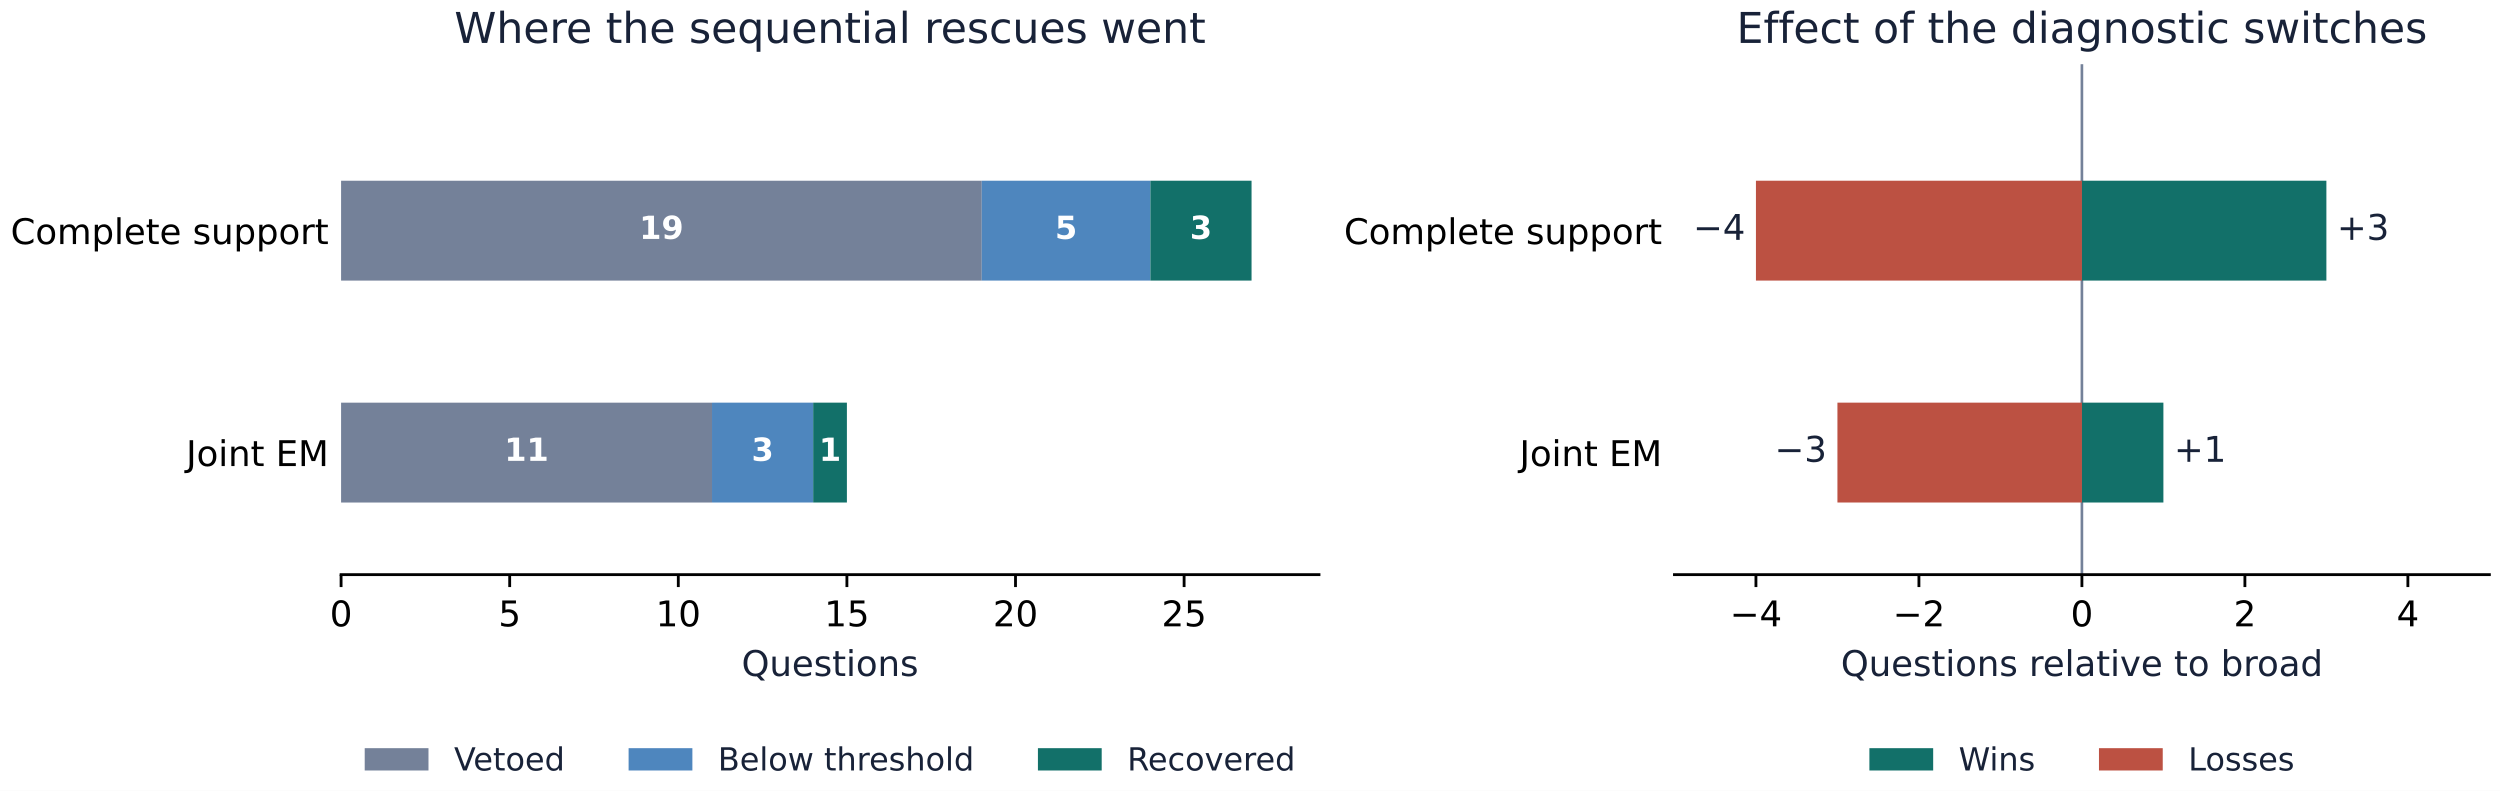
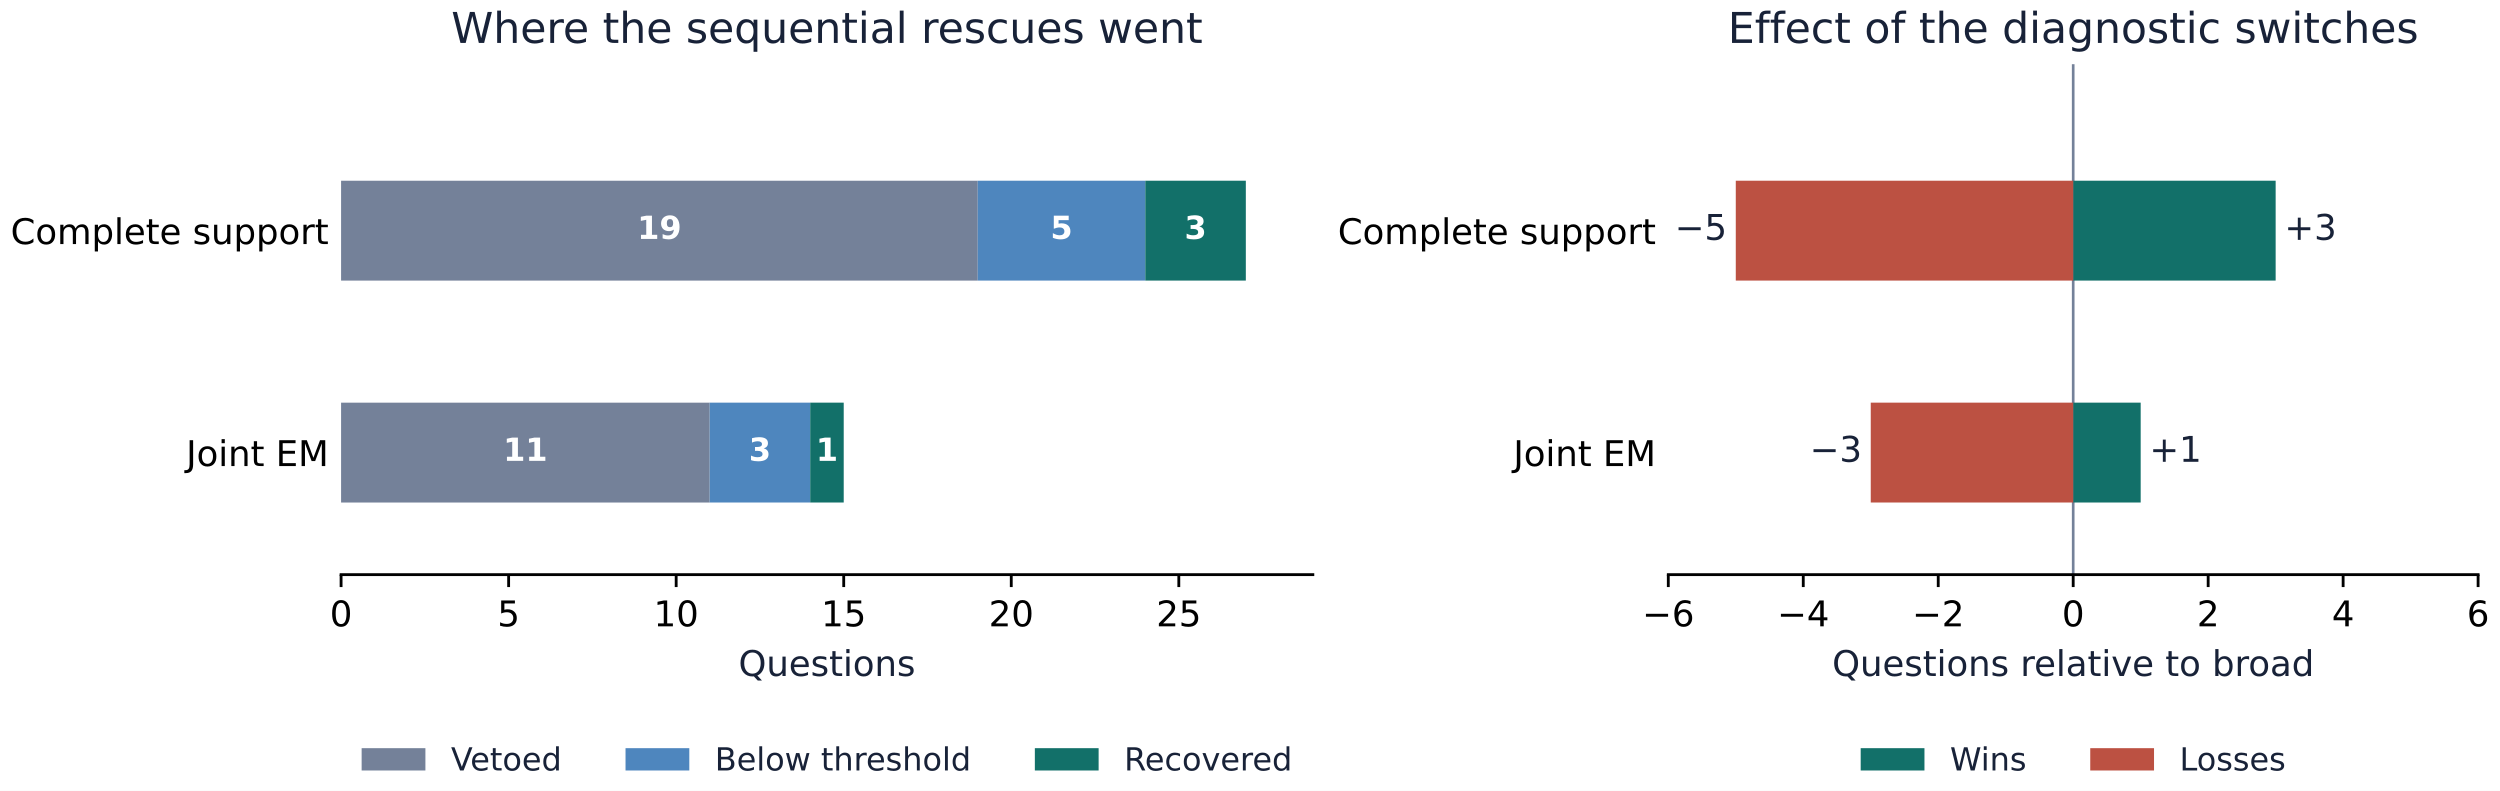
<svg xmlns="http://www.w3.org/2000/svg" xmlns:xlink="http://www.w3.org/1999/xlink" width="705.6pt" height="223.2pt" viewBox="0 0 705.6 223.2" version="1.1">
  <defs>
    <style type="text/css">*{stroke-linejoin: round; stroke-linecap: butt}</style>
  </defs>
  <g id="figure_1">
    <g id="patch_1">
      <path d="M 0 223.2 L 705.6 223.2 L 705.6 0 L 0 0 z " style="fill: #ffffff" />
    </g>
    <g id="axes_1">
      <g id="patch_2">
-         <path d="M 96.267 162.187 L 372.272 162.187 L 372.272 18.118 L 96.267 18.118 z " style="fill: #ffffff" />
+         <path d="M 96.267 162.187 L 370.537 162.187 L 370.537 18.118 L 96.267 18.118 z " style="fill: #ffffff" />
      </g>
      <g id="patch_3">
-         <path d="M 96.267 51.004 L 277.098 51.004 L 277.098 79.191 L 96.267 79.191 z " clip-path="url(#pdc9aa8af70)" style="fill: #748199" />
+         <path d="M 96.267 51.004 L 275.961 51.004 L 275.961 79.191 L 96.267 79.191 z " clip-path="url(#p6a191eedff)" style="fill: #748199" />
      </g>
      <g id="patch_4">
-         <path d="M 277.098 51.004 L 324.685 51.004 L 324.685 79.191 L 277.098 79.191 z " clip-path="url(#pdc9aa8af70)" style="fill: #4e86be" />
+         <path d="M 275.961 51.004 L 323.249 51.004 L 323.249 79.191 L 275.961 79.191 z " clip-path="url(#p6a191eedff)" style="fill: #4e86be" />
      </g>
      <g id="patch_5">
-         <path d="M 324.685 51.004 L 353.238 51.004 L 353.238 79.191 L 324.685 79.191 z " clip-path="url(#pdc9aa8af70)" style="fill: #127069" />
+         <path d="M 323.249 51.004 L 351.622 51.004 L 351.622 79.191 L 323.249 79.191 z " clip-path="url(#p6a191eedff)" style="fill: #127069" />
      </g>
      <g id="patch_6">
-         <path d="M 96.267 113.642 L 200.959 113.642 L 200.959 141.829 L 96.267 141.829 z " clip-path="url(#pdc9aa8af70)" style="fill: #748199" />
+         <path d="M 96.267 113.642 L 200.301 113.642 L 200.301 141.829 L 96.267 141.829 z " clip-path="url(#p6a191eedff)" style="fill: #748199" />
      </g>
      <g id="patch_7">
-         <path d="M 200.959 113.642 L 229.511 113.642 L 229.511 141.829 L 200.959 141.829 z " clip-path="url(#pdc9aa8af70)" style="fill: #4e86be" />
+         <path d="M 200.301 113.642 L 228.674 113.642 L 228.674 141.829 L 200.301 141.829 z " clip-path="url(#p6a191eedff)" style="fill: #4e86be" />
      </g>
      <g id="patch_8">
-         <path d="M 229.511 113.642 L 239.029 113.642 L 239.029 141.829 L 229.511 141.829 z " clip-path="url(#pdc9aa8af70)" style="fill: #127069" />
+         <path d="M 228.674 113.642 L 238.131 113.642 L 238.131 141.829 L 228.674 141.829 z " clip-path="url(#p6a191eedff)" style="fill: #127069" />
      </g>
      <g id="matplotlib.axis_1">
        <g id="xtick_1">
          <g id="line2d_1">
            <defs>
              <path id="m64eb613663" d="M 0 0 L 0 3.5 " style="stroke: #000000; stroke-width: 0.8" />
            </defs>
            <g>
              <use xlink:href="#m64eb613663" x="96.267" y="162.187" style="stroke: #000000; stroke-width: 0.8" />
            </g>
          </g>
          <g id="text_1">
            <text style="font-size: 10px; font-family: 'DejaVu Sans', 'Bitstream Vera Sans', 'Computer Modern Sans Serif', 'Lucida Grande', 'Verdana', 'Geneva', 'Lucid', 'Arial', 'Helvetica', 'Avant Garde', sans-serif; text-anchor: middle" x="96.267" y="176.784" transform="rotate(-0 96.26743 176.7843)">0</text>
          </g>
        </g>
        <g id="xtick_2">
          <g id="line2d_2">
            <g>
-               <use xlink:href="#m64eb613663" x="143.854" y="162.187" style="stroke: #000000; stroke-width: 0.8" />
+               <use xlink:href="#m64eb613663" x="143.555" y="162.187" style="stroke: #000000; stroke-width: 0.8" />
            </g>
          </g>
          <g id="text_2">
-             <text style="font-size: 10px; font-family: 'DejaVu Sans', 'Bitstream Vera Sans', 'Computer Modern Sans Serif', 'Lucida Grande', 'Verdana', 'Geneva', 'Lucid', 'Arial', 'Helvetica', 'Avant Garde', sans-serif; text-anchor: middle" x="143.854" y="176.784" transform="rotate(-0 143.8545 176.7843)">5</text>
+             <text style="font-size: 10px; font-family: 'DejaVu Sans', 'Bitstream Vera Sans', 'Computer Modern Sans Serif', 'Lucida Grande', 'Verdana', 'Geneva', 'Lucid', 'Arial', 'Helvetica', 'Avant Garde', sans-serif; text-anchor: middle" x="143.555" y="176.784" transform="rotate(-0 143.5553 176.7843)">5</text>
          </g>
        </g>
        <g id="xtick_3">
          <g id="line2d_3">
            <g>
-               <use xlink:href="#m64eb613663" x="191.442" y="162.187" style="stroke: #000000; stroke-width: 0.8" />
+               <use xlink:href="#m64eb613663" x="190.843" y="162.187" style="stroke: #000000; stroke-width: 0.8" />
            </g>
          </g>
          <g id="text_3">
-             <text style="font-size: 10px; font-family: 'DejaVu Sans', 'Bitstream Vera Sans', 'Computer Modern Sans Serif', 'Lucida Grande', 'Verdana', 'Geneva', 'Lucid', 'Arial', 'Helvetica', 'Avant Garde', sans-serif; text-anchor: middle" x="191.442" y="176.784" transform="rotate(-0 191.4416 176.7843)">10</text>
+             <text style="font-size: 10px; font-family: 'DejaVu Sans', 'Bitstream Vera Sans', 'Computer Modern Sans Serif', 'Lucida Grande', 'Verdana', 'Geneva', 'Lucid', 'Arial', 'Helvetica', 'Avant Garde', sans-serif; text-anchor: middle" x="190.843" y="176.784" transform="rotate(-0 190.8432 176.7843)">10</text>
          </g>
        </g>
        <g id="xtick_4">
          <g id="line2d_4">
            <g>
-               <use xlink:href="#m64eb613663" x="239.029" y="162.187" style="stroke: #000000; stroke-width: 0.8" />
+               <use xlink:href="#m64eb613663" x="238.131" y="162.187" style="stroke: #000000; stroke-width: 0.8" />
            </g>
          </g>
          <g id="text_4">
-             <text style="font-size: 10px; font-family: 'DejaVu Sans', 'Bitstream Vera Sans', 'Computer Modern Sans Serif', 'Lucida Grande', 'Verdana', 'Geneva', 'Lucid', 'Arial', 'Helvetica', 'Avant Garde', sans-serif; text-anchor: middle" x="239.029" y="176.784" transform="rotate(-0 239.0286 176.7843)">15</text>
+             <text style="font-size: 10px; font-family: 'DejaVu Sans', 'Bitstream Vera Sans', 'Computer Modern Sans Serif', 'Lucida Grande', 'Verdana', 'Geneva', 'Lucid', 'Arial', 'Helvetica', 'Avant Garde', sans-serif; text-anchor: middle" x="238.131" y="176.784" transform="rotate(-0 238.1311 176.7843)">15</text>
          </g>
        </g>
        <g id="xtick_5">
          <g id="line2d_5">
            <g>
-               <use xlink:href="#m64eb613663" x="286.616" y="162.187" style="stroke: #000000; stroke-width: 0.8" />
+               <use xlink:href="#m64eb613663" x="285.419" y="162.187" style="stroke: #000000; stroke-width: 0.8" />
            </g>
          </g>
          <g id="text_5">
-             <text style="font-size: 10px; font-family: 'DejaVu Sans', 'Bitstream Vera Sans', 'Computer Modern Sans Serif', 'Lucida Grande', 'Verdana', 'Geneva', 'Lucid', 'Arial', 'Helvetica', 'Avant Garde', sans-serif; text-anchor: middle" x="286.616" y="176.784" transform="rotate(-0 286.6157 176.7843)">20</text>
+             <text style="font-size: 10px; font-family: 'DejaVu Sans', 'Bitstream Vera Sans', 'Computer Modern Sans Serif', 'Lucida Grande', 'Verdana', 'Geneva', 'Lucid', 'Arial', 'Helvetica', 'Avant Garde', sans-serif; text-anchor: middle" x="285.419" y="176.784" transform="rotate(-0 285.419 176.7843)">20</text>
          </g>
        </g>
        <g id="xtick_6">
          <g id="line2d_6">
            <g>
-               <use xlink:href="#m64eb613663" x="334.203" y="162.187" style="stroke: #000000; stroke-width: 0.8" />
+               <use xlink:href="#m64eb613663" x="332.707" y="162.187" style="stroke: #000000; stroke-width: 0.8" />
            </g>
          </g>
          <g id="text_6">
-             <text style="font-size: 10px; font-family: 'DejaVu Sans', 'Bitstream Vera Sans', 'Computer Modern Sans Serif', 'Lucida Grande', 'Verdana', 'Geneva', 'Lucid', 'Arial', 'Helvetica', 'Avant Garde', sans-serif; text-anchor: middle" x="334.203" y="176.784" transform="rotate(-0 334.2028 176.7843)">25</text>
+             <text style="font-size: 10px; font-family: 'DejaVu Sans', 'Bitstream Vera Sans', 'Computer Modern Sans Serif', 'Lucida Grande', 'Verdana', 'Geneva', 'Lucid', 'Arial', 'Helvetica', 'Avant Garde', sans-serif; text-anchor: middle" x="332.707" y="176.784" transform="rotate(-0 332.7069 176.7843)">25</text>
          </g>
        </g>
        <g id="text_7">
-           <text style="font-size: 10px; font-family: 'DejaVu Sans', 'Bitstream Vera Sans', 'Computer Modern Sans Serif', 'Lucida Grande', 'Verdana', 'Geneva', 'Lucid', 'Arial', 'Helvetica', 'Avant Garde', sans-serif; text-anchor: middle; fill: #182238" x="234.27" y="190.785" transform="rotate(-0 234.2699 190.785)">Questions</text>
+           <text style="font-size: 10px; font-family: 'DejaVu Sans', 'Bitstream Vera Sans', 'Computer Modern Sans Serif', 'Lucida Grande', 'Verdana', 'Geneva', 'Lucid', 'Arial', 'Helvetica', 'Avant Garde', sans-serif; text-anchor: middle; fill: #182238" x="233.402" y="190.785" transform="rotate(-0 233.4023 190.785)">Questions</text>
        </g>
      </g>
      <g id="matplotlib.axis_2">
        <g id="ytick_1">
          <g id="line2d_7" />
          <g id="text_8">
            <text style="font-size: 10px; font-family: 'DejaVu Sans', 'Bitstream Vera Sans', 'Computer Modern Sans Serif', 'Lucida Grande', 'Verdana', 'Geneva', 'Lucid', 'Arial', 'Helvetica', 'Avant Garde', sans-serif; text-anchor: end" x="92.767" y="68.896" transform="rotate(-0 92.76743 68.89636)">Complete support</text>
          </g>
        </g>
        <g id="ytick_2">
          <g id="line2d_8" />
          <g id="text_9">
            <text style="font-size: 10px; font-family: 'DejaVu Sans', 'Bitstream Vera Sans', 'Computer Modern Sans Serif', 'Lucida Grande', 'Verdana', 'Geneva', 'Lucid', 'Arial', 'Helvetica', 'Avant Garde', sans-serif; text-anchor: end" x="92.767" y="131.535" transform="rotate(-0 92.76743 131.5347)">Joint EM</text>
          </g>
        </g>
      </g>
      <g id="patch_9">
-         <path d="M 96.267 162.187 L 372.272 162.187 " style="fill: none; stroke: #000000; stroke-width: 0.8; stroke-linejoin: miter; stroke-linecap: square" />
+         <path d="M 96.267 162.187 L 370.537 162.187 " style="fill: none; stroke: #000000; stroke-width: 0.8; stroke-linejoin: miter; stroke-linecap: square" />
      </g>
      <g id="text_10">
-         <text style="font-weight: 700; font-size: 9px; font-family: 'DejaVu Sans', 'Bitstream Vera Sans', 'Computer Modern Sans Serif', 'Lucida Grande', 'Verdana', 'Geneva', 'Lucid', 'Arial', 'Helvetica', 'Avant Garde', sans-serif; text-anchor: middle; fill: #ffffff" x="186.683" y="67.435" transform="rotate(-0 186.6829 67.43503)">19</text>
+         <text style="font-weight: 700; font-size: 9px; font-family: 'DejaVu Sans', 'Bitstream Vera Sans', 'Computer Modern Sans Serif', 'Lucida Grande', 'Verdana', 'Geneva', 'Lucid', 'Arial', 'Helvetica', 'Avant Garde', sans-serif; text-anchor: middle; fill: #ffffff" x="186.114" y="67.435" transform="rotate(-0 186.1144 67.43503)">19</text>
      </g>
      <g id="text_11">
-         <text style="font-weight: 700; font-size: 9px; font-family: 'DejaVu Sans', 'Bitstream Vera Sans', 'Computer Modern Sans Serif', 'Lucida Grande', 'Verdana', 'Geneva', 'Lucid', 'Arial', 'Helvetica', 'Avant Garde', sans-serif; text-anchor: middle; fill: #ffffff" x="300.892" y="67.435" transform="rotate(-0 300.8918 67.43503)">5</text>
+         <text style="font-weight: 700; font-size: 9px; font-family: 'DejaVu Sans', 'Bitstream Vera Sans', 'Computer Modern Sans Serif', 'Lucida Grande', 'Verdana', 'Geneva', 'Lucid', 'Arial', 'Helvetica', 'Avant Garde', sans-serif; text-anchor: middle; fill: #ffffff" x="299.605" y="67.435" transform="rotate(-0 299.6054 67.43503)">5</text>
      </g>
      <g id="text_12">
-         <text style="font-weight: 700; font-size: 9px; font-family: 'DejaVu Sans', 'Bitstream Vera Sans', 'Computer Modern Sans Serif', 'Lucida Grande', 'Verdana', 'Geneva', 'Lucid', 'Arial', 'Helvetica', 'Avant Garde', sans-serif; text-anchor: middle; fill: #ffffff" x="338.961" y="67.435" transform="rotate(-0 338.9615 67.43503)">3</text>
+         <text style="font-weight: 700; font-size: 9px; font-family: 'DejaVu Sans', 'Bitstream Vera Sans', 'Computer Modern Sans Serif', 'Lucida Grande', 'Verdana', 'Geneva', 'Lucid', 'Arial', 'Helvetica', 'Avant Garde', sans-serif; text-anchor: middle; fill: #ffffff" x="337.436" y="67.435" transform="rotate(-0 337.4357 67.43503)">3</text>
      </g>
      <g id="text_13">
-         <text style="font-weight: 700; font-size: 9px; font-family: 'DejaVu Sans', 'Bitstream Vera Sans', 'Computer Modern Sans Serif', 'Lucida Grande', 'Verdana', 'Geneva', 'Lucid', 'Arial', 'Helvetica', 'Avant Garde', sans-serif; text-anchor: middle; fill: #ffffff" x="148.613" y="130.073" transform="rotate(-0 148.6132 130.0734)">11</text>
+         <text style="font-weight: 700; font-size: 9px; font-family: 'DejaVu Sans', 'Bitstream Vera Sans', 'Computer Modern Sans Serif', 'Lucida Grande', 'Verdana', 'Geneva', 'Lucid', 'Arial', 'Helvetica', 'Avant Garde', sans-serif; text-anchor: middle; fill: #ffffff" x="148.284" y="130.073" transform="rotate(-0 148.2841 130.0734)">11</text>
      </g>
      <g id="text_14">
-         <text style="font-weight: 700; font-size: 9px; font-family: 'DejaVu Sans', 'Bitstream Vera Sans', 'Computer Modern Sans Serif', 'Lucida Grande', 'Verdana', 'Geneva', 'Lucid', 'Arial', 'Helvetica', 'Avant Garde', sans-serif; text-anchor: middle; fill: #ffffff" x="215.235" y="130.073" transform="rotate(-0 215.2351 130.0734)">3</text>
+         <text style="font-weight: 700; font-size: 9px; font-family: 'DejaVu Sans', 'Bitstream Vera Sans', 'Computer Modern Sans Serif', 'Lucida Grande', 'Verdana', 'Geneva', 'Lucid', 'Arial', 'Helvetica', 'Avant Garde', sans-serif; text-anchor: middle; fill: #ffffff" x="214.487" y="130.073" transform="rotate(-0 214.4872 130.0734)">3</text>
      </g>
      <g id="text_15">
-         <text style="font-weight: 700; font-size: 9px; font-family: 'DejaVu Sans', 'Bitstream Vera Sans', 'Computer Modern Sans Serif', 'Lucida Grande', 'Verdana', 'Geneva', 'Lucid', 'Arial', 'Helvetica', 'Avant Garde', sans-serif; text-anchor: middle; fill: #ffffff" x="234.27" y="130.073" transform="rotate(-0 234.2699 130.0734)">1</text>
+         <text style="font-weight: 700; font-size: 9px; font-family: 'DejaVu Sans', 'Bitstream Vera Sans', 'Computer Modern Sans Serif', 'Lucida Grande', 'Verdana', 'Geneva', 'Lucid', 'Arial', 'Helvetica', 'Avant Garde', sans-serif; text-anchor: middle; fill: #ffffff" x="233.402" y="130.073" transform="rotate(-0 233.4023 130.0734)">1</text>
      </g>
      <g id="text_16">
-         <text style="font-size: 12px; font-family: 'DejaVu Sans', 'Bitstream Vera Sans', 'Computer Modern Sans Serif', 'Lucida Grande', 'Verdana', 'Geneva', 'Lucid', 'Arial', 'Helvetica', 'Avant Garde', sans-serif; text-anchor: middle; fill: #182238" x="234.27" y="12.118" transform="rotate(-0 234.2699 12.11837)">Where the sequential rescues went</text>
+         <text style="font-size: 12px; font-family: 'DejaVu Sans', 'Bitstream Vera Sans', 'Computer Modern Sans Serif', 'Lucida Grande', 'Verdana', 'Geneva', 'Lucid', 'Arial', 'Helvetica', 'Avant Garde', sans-serif; text-anchor: middle; fill: #182238" x="233.402" y="12.118" transform="rotate(-0 233.4023 12.11837)">Where the sequential rescues went</text>
      </g>
      <g id="legend_1">
        <g id="patch_10">
-           <path d="M 102.936 217.464 L 120.936 217.464 L 120.936 211.164 L 102.936 211.164 z " style="fill: #748199" />
+           <path d="M 102.068 217.464 L 120.068 217.464 L 120.068 211.164 L 102.068 211.164 z " style="fill: #748199" />
        </g>
        <g id="text_17">
-           <text style="font-size: 9px; font-family: 'DejaVu Sans', 'Bitstream Vera Sans', 'Computer Modern Sans Serif', 'Lucida Grande', 'Verdana', 'Geneva', 'Lucid', 'Arial', 'Helvetica', 'Avant Garde', sans-serif; text-anchor: start; fill: #182238" x="128.136" y="217.464" transform="rotate(-0 128.136 217.4643)">Vetoed</text>
+           <text style="font-size: 9px; font-family: 'DejaVu Sans', 'Bitstream Vera Sans', 'Computer Modern Sans Serif', 'Lucida Grande', 'Verdana', 'Geneva', 'Lucid', 'Arial', 'Helvetica', 'Avant Garde', sans-serif; text-anchor: start; fill: #182238" x="127.268" y="217.464" transform="rotate(-0 127.2684 217.4643)">Vetoed</text>
        </g>
        <g id="patch_11">
-           <path d="M 177.418 217.464 L 195.418 217.464 L 195.418 211.164 L 177.418 211.164 z " style="fill: #4e86be" />
+           <path d="M 176.55 217.464 L 194.55 217.464 L 194.55 211.164 L 176.55 211.164 z " style="fill: #4e86be" />
        </g>
        <g id="text_18">
-           <text style="font-size: 9px; font-family: 'DejaVu Sans', 'Bitstream Vera Sans', 'Computer Modern Sans Serif', 'Lucida Grande', 'Verdana', 'Geneva', 'Lucid', 'Arial', 'Helvetica', 'Avant Garde', sans-serif; text-anchor: start; fill: #182238" x="202.618" y="217.464" transform="rotate(-0 202.618 217.4643)">Below threshold</text>
+           <text style="font-size: 9px; font-family: 'DejaVu Sans', 'Bitstream Vera Sans', 'Computer Modern Sans Serif', 'Lucida Grande', 'Verdana', 'Geneva', 'Lucid', 'Arial', 'Helvetica', 'Avant Garde', sans-serif; text-anchor: start; fill: #182238" x="201.75" y="217.464" transform="rotate(-0 201.7504 217.4643)">Below threshold</text>
        </g>
        <g id="patch_12">
-           <path d="M 292.943 217.464 L 310.943 217.464 L 310.943 211.164 L 292.943 211.164 z " style="fill: #127069" />
+           <path d="M 292.075 217.464 L 310.075 217.464 L 310.075 211.164 L 292.075 211.164 z " style="fill: #127069" />
        </g>
        <g id="text_19">
-           <text style="font-size: 9px; font-family: 'DejaVu Sans', 'Bitstream Vera Sans', 'Computer Modern Sans Serif', 'Lucida Grande', 'Verdana', 'Geneva', 'Lucid', 'Arial', 'Helvetica', 'Avant Garde', sans-serif; text-anchor: start; fill: #182238" x="318.143" y="217.464" transform="rotate(-0 318.1429 217.4643)">Recovered</text>
+           <text style="font-size: 9px; font-family: 'DejaVu Sans', 'Bitstream Vera Sans', 'Computer Modern Sans Serif', 'Lucida Grande', 'Verdana', 'Geneva', 'Lucid', 'Arial', 'Helvetica', 'Avant Garde', sans-serif; text-anchor: start; fill: #182238" x="317.275" y="217.464" transform="rotate(-0 317.2753 217.4643)">Recovered</text>
        </g>
      </g>
    </g>
    <g id="axes_2">
      <g id="patch_13">
-         <path d="M 472.596 162.187 L 702.6 162.187 L 702.6 18.118 L 472.596 18.118 z " style="fill: #ffffff" />
+         <path d="M 470.86 162.187 L 699.419 162.187 L 699.419 18.118 L 470.86 18.118 z " style="fill: #ffffff" />
      </g>
      <g id="line2d_9">
-         <path d="M 587.598 162.187 L 587.598 18.118 " clip-path="url(#p3c0b599ccd)" style="fill: none; stroke: #748199; stroke-width: 0.75; stroke-linecap: square" />
+         <path d="M 585.139 162.187 L 585.139 18.118 " clip-path="url(#p8cd24b3481)" style="fill: none; stroke: #748199; stroke-width: 0.75; stroke-linecap: square" />
      </g>
      <g id="patch_14">
-         <path d="M 587.598 51.004 L 656.599 51.004 L 656.599 79.191 L 587.598 79.191 z " clip-path="url(#p3c0b599ccd)" style="fill: #127069" />
+         <path d="M 585.139 51.004 L 642.279 51.004 L 642.279 79.191 L 585.139 79.191 z " clip-path="url(#p8cd24b3481)" style="fill: #127069" />
      </g>
      <g id="patch_15">
-         <path d="M 587.598 51.004 L 495.596 51.004 L 495.596 79.191 L 587.598 79.191 z " clip-path="url(#p3c0b599ccd)" style="fill: #bc5142" />
+         <path d="M 585.139 51.004 L 489.907 51.004 L 489.907 79.191 L 585.139 79.191 z " clip-path="url(#p8cd24b3481)" style="fill: #bc5142" />
      </g>
      <g id="patch_16">
-         <path d="M 587.598 113.642 L 610.598 113.642 L 610.598 141.829 L 587.598 141.829 z " clip-path="url(#p3c0b599ccd)" style="fill: #127069" />
+         <path d="M 585.139 113.642 L 604.186 113.642 L 604.186 141.829 L 585.139 141.829 z " clip-path="url(#p8cd24b3481)" style="fill: #127069" />
      </g>
      <g id="patch_17">
-         <path d="M 587.598 113.642 L 518.596 113.642 L 518.596 141.829 L 587.598 141.829 z " clip-path="url(#p3c0b599ccd)" style="fill: #bc5142" />
+         <path d="M 585.139 113.642 L 528 113.642 L 528 141.829 L 585.139 141.829 z " clip-path="url(#p8cd24b3481)" style="fill: #bc5142" />
      </g>
      <g id="matplotlib.axis_3">
        <g id="xtick_7">
          <g id="line2d_10">
            <g>
-               <use xlink:href="#m64eb613663" x="495.596" y="162.187" style="stroke: #000000; stroke-width: 0.8" />
+               <use xlink:href="#m64eb613663" x="470.86" y="162.187" style="stroke: #000000; stroke-width: 0.8" />
            </g>
          </g>
          <g id="text_20">
-             <text style="font-size: 10px; font-family: 'DejaVu Sans', 'Bitstream Vera Sans', 'Computer Modern Sans Serif', 'Lucida Grande', 'Verdana', 'Geneva', 'Lucid', 'Arial', 'Helvetica', 'Avant Garde', sans-serif; text-anchor: middle" x="495.596" y="176.784" transform="rotate(-0 495.596 176.7843)">−4</text>
+             <text style="font-size: 10px; font-family: 'DejaVu Sans', 'Bitstream Vera Sans', 'Computer Modern Sans Serif', 'Lucida Grande', 'Verdana', 'Geneva', 'Lucid', 'Arial', 'Helvetica', 'Avant Garde', sans-serif; text-anchor: middle" x="470.86" y="176.784" transform="rotate(-0 470.8604 176.7843)">−6</text>
          </g>
        </g>
        <g id="xtick_8">
          <g id="line2d_11">
            <g>
-               <use xlink:href="#m64eb613663" x="541.597" y="162.187" style="stroke: #000000; stroke-width: 0.8" />
+               <use xlink:href="#m64eb613663" x="508.953" y="162.187" style="stroke: #000000; stroke-width: 0.8" />
            </g>
          </g>
          <g id="text_21">
-             <text style="font-size: 10px; font-family: 'DejaVu Sans', 'Bitstream Vera Sans', 'Computer Modern Sans Serif', 'Lucida Grande', 'Verdana', 'Geneva', 'Lucid', 'Arial', 'Helvetica', 'Avant Garde', sans-serif; text-anchor: middle" x="541.597" y="176.784" transform="rotate(-0 541.5969 176.7843)">−2</text>
+             <text style="font-size: 10px; font-family: 'DejaVu Sans', 'Bitstream Vera Sans', 'Computer Modern Sans Serif', 'Lucida Grande', 'Verdana', 'Geneva', 'Lucid', 'Arial', 'Helvetica', 'Avant Garde', sans-serif; text-anchor: middle" x="508.953" y="176.784" transform="rotate(-0 508.9534 176.7843)">−4</text>
          </g>
        </g>
        <g id="xtick_9">
          <g id="line2d_12">
            <g>
-               <use xlink:href="#m64eb613663" x="587.598" y="162.187" style="stroke: #000000; stroke-width: 0.8" />
+               <use xlink:href="#m64eb613663" x="547.046" y="162.187" style="stroke: #000000; stroke-width: 0.8" />
            </g>
          </g>
          <g id="text_22">
-             <text style="font-size: 10px; font-family: 'DejaVu Sans', 'Bitstream Vera Sans', 'Computer Modern Sans Serif', 'Lucida Grande', 'Verdana', 'Geneva', 'Lucid', 'Arial', 'Helvetica', 'Avant Garde', sans-serif; text-anchor: middle" x="587.598" y="176.784" transform="rotate(-0 587.5977 176.7843)">0</text>
+             <text style="font-size: 10px; font-family: 'DejaVu Sans', 'Bitstream Vera Sans', 'Computer Modern Sans Serif', 'Lucida Grande', 'Verdana', 'Geneva', 'Lucid', 'Arial', 'Helvetica', 'Avant Garde', sans-serif; text-anchor: middle" x="547.046" y="176.784" transform="rotate(-0 547.0464 176.7843)">−2</text>
          </g>
        </g>
        <g id="xtick_10">
          <g id="line2d_13">
            <g>
-               <use xlink:href="#m64eb613663" x="633.599" y="162.187" style="stroke: #000000; stroke-width: 0.8" />
+               <use xlink:href="#m64eb613663" x="585.139" y="162.187" style="stroke: #000000; stroke-width: 0.8" />
            </g>
          </g>
          <g id="text_23">
-             <text style="font-size: 10px; font-family: 'DejaVu Sans', 'Bitstream Vera Sans', 'Computer Modern Sans Serif', 'Lucida Grande', 'Verdana', 'Geneva', 'Lucid', 'Arial', 'Helvetica', 'Avant Garde', sans-serif; text-anchor: middle" x="633.599" y="176.784" transform="rotate(-0 633.5985 176.7843)">2</text>
+             <text style="font-size: 10px; font-family: 'DejaVu Sans', 'Bitstream Vera Sans', 'Computer Modern Sans Serif', 'Lucida Grande', 'Verdana', 'Geneva', 'Lucid', 'Arial', 'Helvetica', 'Avant Garde', sans-serif; text-anchor: middle" x="585.139" y="176.784" transform="rotate(-0 585.1394 176.7843)">0</text>
          </g>
        </g>
        <g id="xtick_11">
          <g id="line2d_14">
            <g>
-               <use xlink:href="#m64eb613663" x="679.599" y="162.187" style="stroke: #000000; stroke-width: 0.8" />
+               <use xlink:href="#m64eb613663" x="623.232" y="162.187" style="stroke: #000000; stroke-width: 0.8" />
            </g>
          </g>
          <g id="text_24">
-             <text style="font-size: 10px; font-family: 'DejaVu Sans', 'Bitstream Vera Sans', 'Computer Modern Sans Serif', 'Lucida Grande', 'Verdana', 'Geneva', 'Lucid', 'Arial', 'Helvetica', 'Avant Garde', sans-serif; text-anchor: middle" x="679.599" y="176.784" transform="rotate(-0 679.5993 176.7843)">4</text>
-           </g>
-         </g>
-         <g id="text_25">
-           <text style="font-size: 10px; font-family: 'DejaVu Sans', 'Bitstream Vera Sans', 'Computer Modern Sans Serif', 'Lucida Grande', 'Verdana', 'Geneva', 'Lucid', 'Arial', 'Helvetica', 'Avant Garde', sans-serif; text-anchor: middle; fill: #182238" x="587.598" y="190.785" transform="rotate(-0 587.5977 190.785)">Questions relative to broad</text>
+             <text style="font-size: 10px; font-family: 'DejaVu Sans', 'Bitstream Vera Sans', 'Computer Modern Sans Serif', 'Lucida Grande', 'Verdana', 'Geneva', 'Lucid', 'Arial', 'Helvetica', 'Avant Garde', sans-serif; text-anchor: middle" x="623.232" y="176.784" transform="rotate(-0 623.2325 176.7843)">2</text>
+           </g>
+         </g>
+         <g id="xtick_12">
+           <g id="line2d_15">
+             <g>
+               <use xlink:href="#m64eb613663" x="661.325" y="162.187" style="stroke: #000000; stroke-width: 0.8" />
+             </g>
+           </g>
+           <g id="text_25">
+             <text style="font-size: 10px; font-family: 'DejaVu Sans', 'Bitstream Vera Sans', 'Computer Modern Sans Serif', 'Lucida Grande', 'Verdana', 'Geneva', 'Lucid', 'Arial', 'Helvetica', 'Avant Garde', sans-serif; text-anchor: middle" x="661.325" y="176.784" transform="rotate(-0 661.3255 176.7843)">4</text>
+           </g>
+         </g>
+         <g id="xtick_13">
+           <g id="line2d_16">
+             <g>
+               <use xlink:href="#m64eb613663" x="699.419" y="162.187" style="stroke: #000000; stroke-width: 0.8" />
+             </g>
+           </g>
+           <g id="text_26">
+             <text style="font-size: 10px; font-family: 'DejaVu Sans', 'Bitstream Vera Sans', 'Computer Modern Sans Serif', 'Lucida Grande', 'Verdana', 'Geneva', 'Lucid', 'Arial', 'Helvetica', 'Avant Garde', sans-serif; text-anchor: middle" x="699.419" y="176.784" transform="rotate(-0 699.4185 176.7843)">6</text>
+           </g>
+         </g>
+         <g id="text_27">
+           <text style="font-size: 10px; font-family: 'DejaVu Sans', 'Bitstream Vera Sans', 'Computer Modern Sans Serif', 'Lucida Grande', 'Verdana', 'Geneva', 'Lucid', 'Arial', 'Helvetica', 'Avant Garde', sans-serif; text-anchor: middle; fill: #182238" x="585.139" y="190.785" transform="rotate(-0 585.1394 190.785)">Questions relative to broad</text>
        </g>
      </g>
      <g id="matplotlib.axis_4">
        <g id="ytick_3">
-           <g id="line2d_15" />
-           <g id="text_26">
-             <text style="font-size: 10px; font-family: 'DejaVu Sans', 'Bitstream Vera Sans', 'Computer Modern Sans Serif', 'Lucida Grande', 'Verdana', 'Geneva', 'Lucid', 'Arial', 'Helvetica', 'Avant Garde', sans-serif; text-anchor: end" x="469.096" y="68.896" transform="rotate(-0 469.0956 68.89636)">Complete support</text>
+           <g id="line2d_17" />
+           <g id="text_28">
+             <text style="font-size: 10px; font-family: 'DejaVu Sans', 'Bitstream Vera Sans', 'Computer Modern Sans Serif', 'Lucida Grande', 'Verdana', 'Geneva', 'Lucid', 'Arial', 'Helvetica', 'Avant Garde', sans-serif; text-anchor: end" x="467.36" y="68.896" transform="rotate(-0 467.3604 68.89636)">Complete support</text>
          </g>
        </g>
        <g id="ytick_4">
-           <g id="line2d_16" />
-           <g id="text_27">
-             <text style="font-size: 10px; font-family: 'DejaVu Sans', 'Bitstream Vera Sans', 'Computer Modern Sans Serif', 'Lucida Grande', 'Verdana', 'Geneva', 'Lucid', 'Arial', 'Helvetica', 'Avant Garde', sans-serif; text-anchor: end" x="469.096" y="131.535" transform="rotate(-0 469.0956 131.5347)">Joint EM</text>
+           <g id="line2d_18" />
+           <g id="text_29">
+             <text style="font-size: 10px; font-family: 'DejaVu Sans', 'Bitstream Vera Sans', 'Computer Modern Sans Serif', 'Lucida Grande', 'Verdana', 'Geneva', 'Lucid', 'Arial', 'Helvetica', 'Avant Garde', sans-serif; text-anchor: end" x="467.36" y="131.535" transform="rotate(-0 467.3604 131.5347)">Joint EM</text>
          </g>
        </g>
      </g>
      <g id="patch_18">
-         <path d="M 472.596 162.187 L 702.6 162.187 " style="fill: none; stroke: #000000; stroke-width: 0.8; stroke-linejoin: miter; stroke-linecap: square" />
-       </g>
-       <g id="text_28">
-         <text style="font-size: 10px; font-family: 'DejaVu Sans', 'Bitstream Vera Sans', 'Computer Modern Sans Serif', 'Lucida Grande', 'Verdana', 'Geneva', 'Lucid', 'Arial', 'Helvetica', 'Avant Garde', sans-serif; text-anchor: start; fill: #182238" x="659.589" y="67.695" transform="rotate(-0 659.589 67.69479)">+3</text>
-       </g>
-       <g id="text_29">
-         <text style="font-size: 10px; font-family: 'DejaVu Sans', 'Bitstream Vera Sans', 'Computer Modern Sans Serif', 'Lucida Grande', 'Verdana', 'Geneva', 'Lucid', 'Arial', 'Helvetica', 'Avant Garde', sans-serif; text-anchor: end; fill: #182238" x="492.606" y="67.695" transform="rotate(-0 492.606 67.69479)">−4</text>
+         <path d="M 470.86 162.187 L 699.419 162.187 " style="fill: none; stroke: #000000; stroke-width: 0.8; stroke-linejoin: miter; stroke-linecap: square" />
      </g>
      <g id="text_30">
-         <text style="font-size: 10px; font-family: 'DejaVu Sans', 'Bitstream Vera Sans', 'Computer Modern Sans Serif', 'Lucida Grande', 'Verdana', 'Geneva', 'Lucid', 'Arial', 'Helvetica', 'Avant Garde', sans-serif; text-anchor: start; fill: #182238" x="613.588" y="130.333" transform="rotate(-0 613.5882 130.3332)">+1</text>
+         <text style="font-size: 10px; font-family: 'DejaVu Sans', 'Bitstream Vera Sans', 'Computer Modern Sans Serif', 'Lucida Grande', 'Verdana', 'Geneva', 'Lucid', 'Arial', 'Helvetica', 'Avant Garde', sans-serif; text-anchor: start; fill: #182238" x="644.755" y="67.695" transform="rotate(-0 644.755 67.69479)">+3</text>
      </g>
      <g id="text_31">
-         <text style="font-size: 10px; font-family: 'DejaVu Sans', 'Bitstream Vera Sans', 'Computer Modern Sans Serif', 'Lucida Grande', 'Verdana', 'Geneva', 'Lucid', 'Arial', 'Helvetica', 'Avant Garde', sans-serif; text-anchor: end; fill: #182238" x="515.606" y="130.333" transform="rotate(-0 515.6064 130.3332)">−3</text>
+         <text style="font-size: 10px; font-family: 'DejaVu Sans', 'Bitstream Vera Sans', 'Computer Modern Sans Serif', 'Lucida Grande', 'Verdana', 'Geneva', 'Lucid', 'Arial', 'Helvetica', 'Avant Garde', sans-serif; text-anchor: end; fill: #182238" x="487.431" y="67.695" transform="rotate(-0 487.4308 67.69479)">−5</text>
      </g>
      <g id="text_32">
-         <text style="font-size: 12px; font-family: 'DejaVu Sans', 'Bitstream Vera Sans', 'Computer Modern Sans Serif', 'Lucida Grande', 'Verdana', 'Geneva', 'Lucid', 'Arial', 'Helvetica', 'Avant Garde', sans-serif; text-anchor: middle; fill: #182238" x="587.598" y="12.118" transform="rotate(-0 587.5977 12.11837)">Effect of the diagnostic switches</text>
+         <text style="font-size: 10px; font-family: 'DejaVu Sans', 'Bitstream Vera Sans', 'Computer Modern Sans Serif', 'Lucida Grande', 'Verdana', 'Geneva', 'Lucid', 'Arial', 'Helvetica', 'Avant Garde', sans-serif; text-anchor: start; fill: #182238" x="606.662" y="130.333" transform="rotate(-0 606.662 130.3332)">+1</text>
+       </g>
+       <g id="text_33">
+         <text style="font-size: 10px; font-family: 'DejaVu Sans', 'Bitstream Vera Sans', 'Computer Modern Sans Serif', 'Lucida Grande', 'Verdana', 'Geneva', 'Lucid', 'Arial', 'Helvetica', 'Avant Garde', sans-serif; text-anchor: end; fill: #182238" x="525.524" y="130.333" transform="rotate(-0 525.5239 130.3332)">−3</text>
+       </g>
+       <g id="text_34">
+         <text style="font-size: 12px; font-family: 'DejaVu Sans', 'Bitstream Vera Sans', 'Computer Modern Sans Serif', 'Lucida Grande', 'Verdana', 'Geneva', 'Lucid', 'Arial', 'Helvetica', 'Avant Garde', sans-serif; text-anchor: middle; fill: #182238" x="585.139" y="12.118" transform="rotate(-0 585.1394 12.11837)">Effect of the diagnostic switches</text>
      </g>
      <g id="legend_2">
        <g id="patch_19">
-           <path d="M 527.618 217.464 L 545.618 217.464 L 545.618 211.164 L 527.618 211.164 z " style="fill: #127069" />
-         </g>
-         <g id="text_33">
-           <text style="font-size: 9px; font-family: 'DejaVu Sans', 'Bitstream Vera Sans', 'Computer Modern Sans Serif', 'Lucida Grande', 'Verdana', 'Geneva', 'Lucid', 'Arial', 'Helvetica', 'Avant Garde', sans-serif; text-anchor: start; fill: #182238" x="552.818" y="217.464" transform="rotate(-0 552.8176 217.4643)">Wins</text>
+           <path d="M 525.159 217.464 L 543.159 217.464 L 543.159 211.164 L 525.159 211.164 z " style="fill: #127069" />
+         </g>
+         <g id="text_35">
+           <text style="font-size: 9px; font-family: 'DejaVu Sans', 'Bitstream Vera Sans', 'Computer Modern Sans Serif', 'Lucida Grande', 'Verdana', 'Geneva', 'Lucid', 'Arial', 'Helvetica', 'Avant Garde', sans-serif; text-anchor: start; fill: #182238" x="550.359" y="217.464" transform="rotate(-0 550.3594 217.4643)">Wins</text>
        </g>
        <g id="patch_20">
-           <path d="M 592.411 217.464 L 610.411 217.464 L 610.411 211.164 L 592.411 211.164 z " style="fill: #bc5142" />
-         </g>
-         <g id="text_34">
-           <text style="font-size: 9px; font-family: 'DejaVu Sans', 'Bitstream Vera Sans', 'Computer Modern Sans Serif', 'Lucida Grande', 'Verdana', 'Geneva', 'Lucid', 'Arial', 'Helvetica', 'Avant Garde', sans-serif; text-anchor: start; fill: #182238" x="617.611" y="217.464" transform="rotate(-0 617.6106 217.4643)">Losses</text>
+           <path d="M 589.952 217.464 L 607.952 217.464 L 607.952 211.164 L 589.952 211.164 z " style="fill: #bc5142" />
+         </g>
+         <g id="text_36">
+           <text style="font-size: 9px; font-family: 'DejaVu Sans', 'Bitstream Vera Sans', 'Computer Modern Sans Serif', 'Lucida Grande', 'Verdana', 'Geneva', 'Lucid', 'Arial', 'Helvetica', 'Avant Garde', sans-serif; text-anchor: start; fill: #182238" x="615.152" y="217.464" transform="rotate(-0 615.1523 217.4643)">Losses</text>
        </g>
      </g>
    </g>
  </g>
  <defs>
-     <clipPath id="pdc9aa8af70">
-       <rect x="96.267" y="18.118" width="276.005" height="144.068" />
+     <clipPath id="p6a191eedff">
+       <rect x="96.267" y="18.118" width="274.27" height="144.068" />
    </clipPath>
-     <clipPath id="p3c0b599ccd">
-       <rect x="472.596" y="18.118" width="230.004" height="144.068" />
+     <clipPath id="p8cd24b3481">
+       <rect x="470.86" y="18.118" width="228.558" height="144.068" />
    </clipPath>
  </defs>
</svg>
